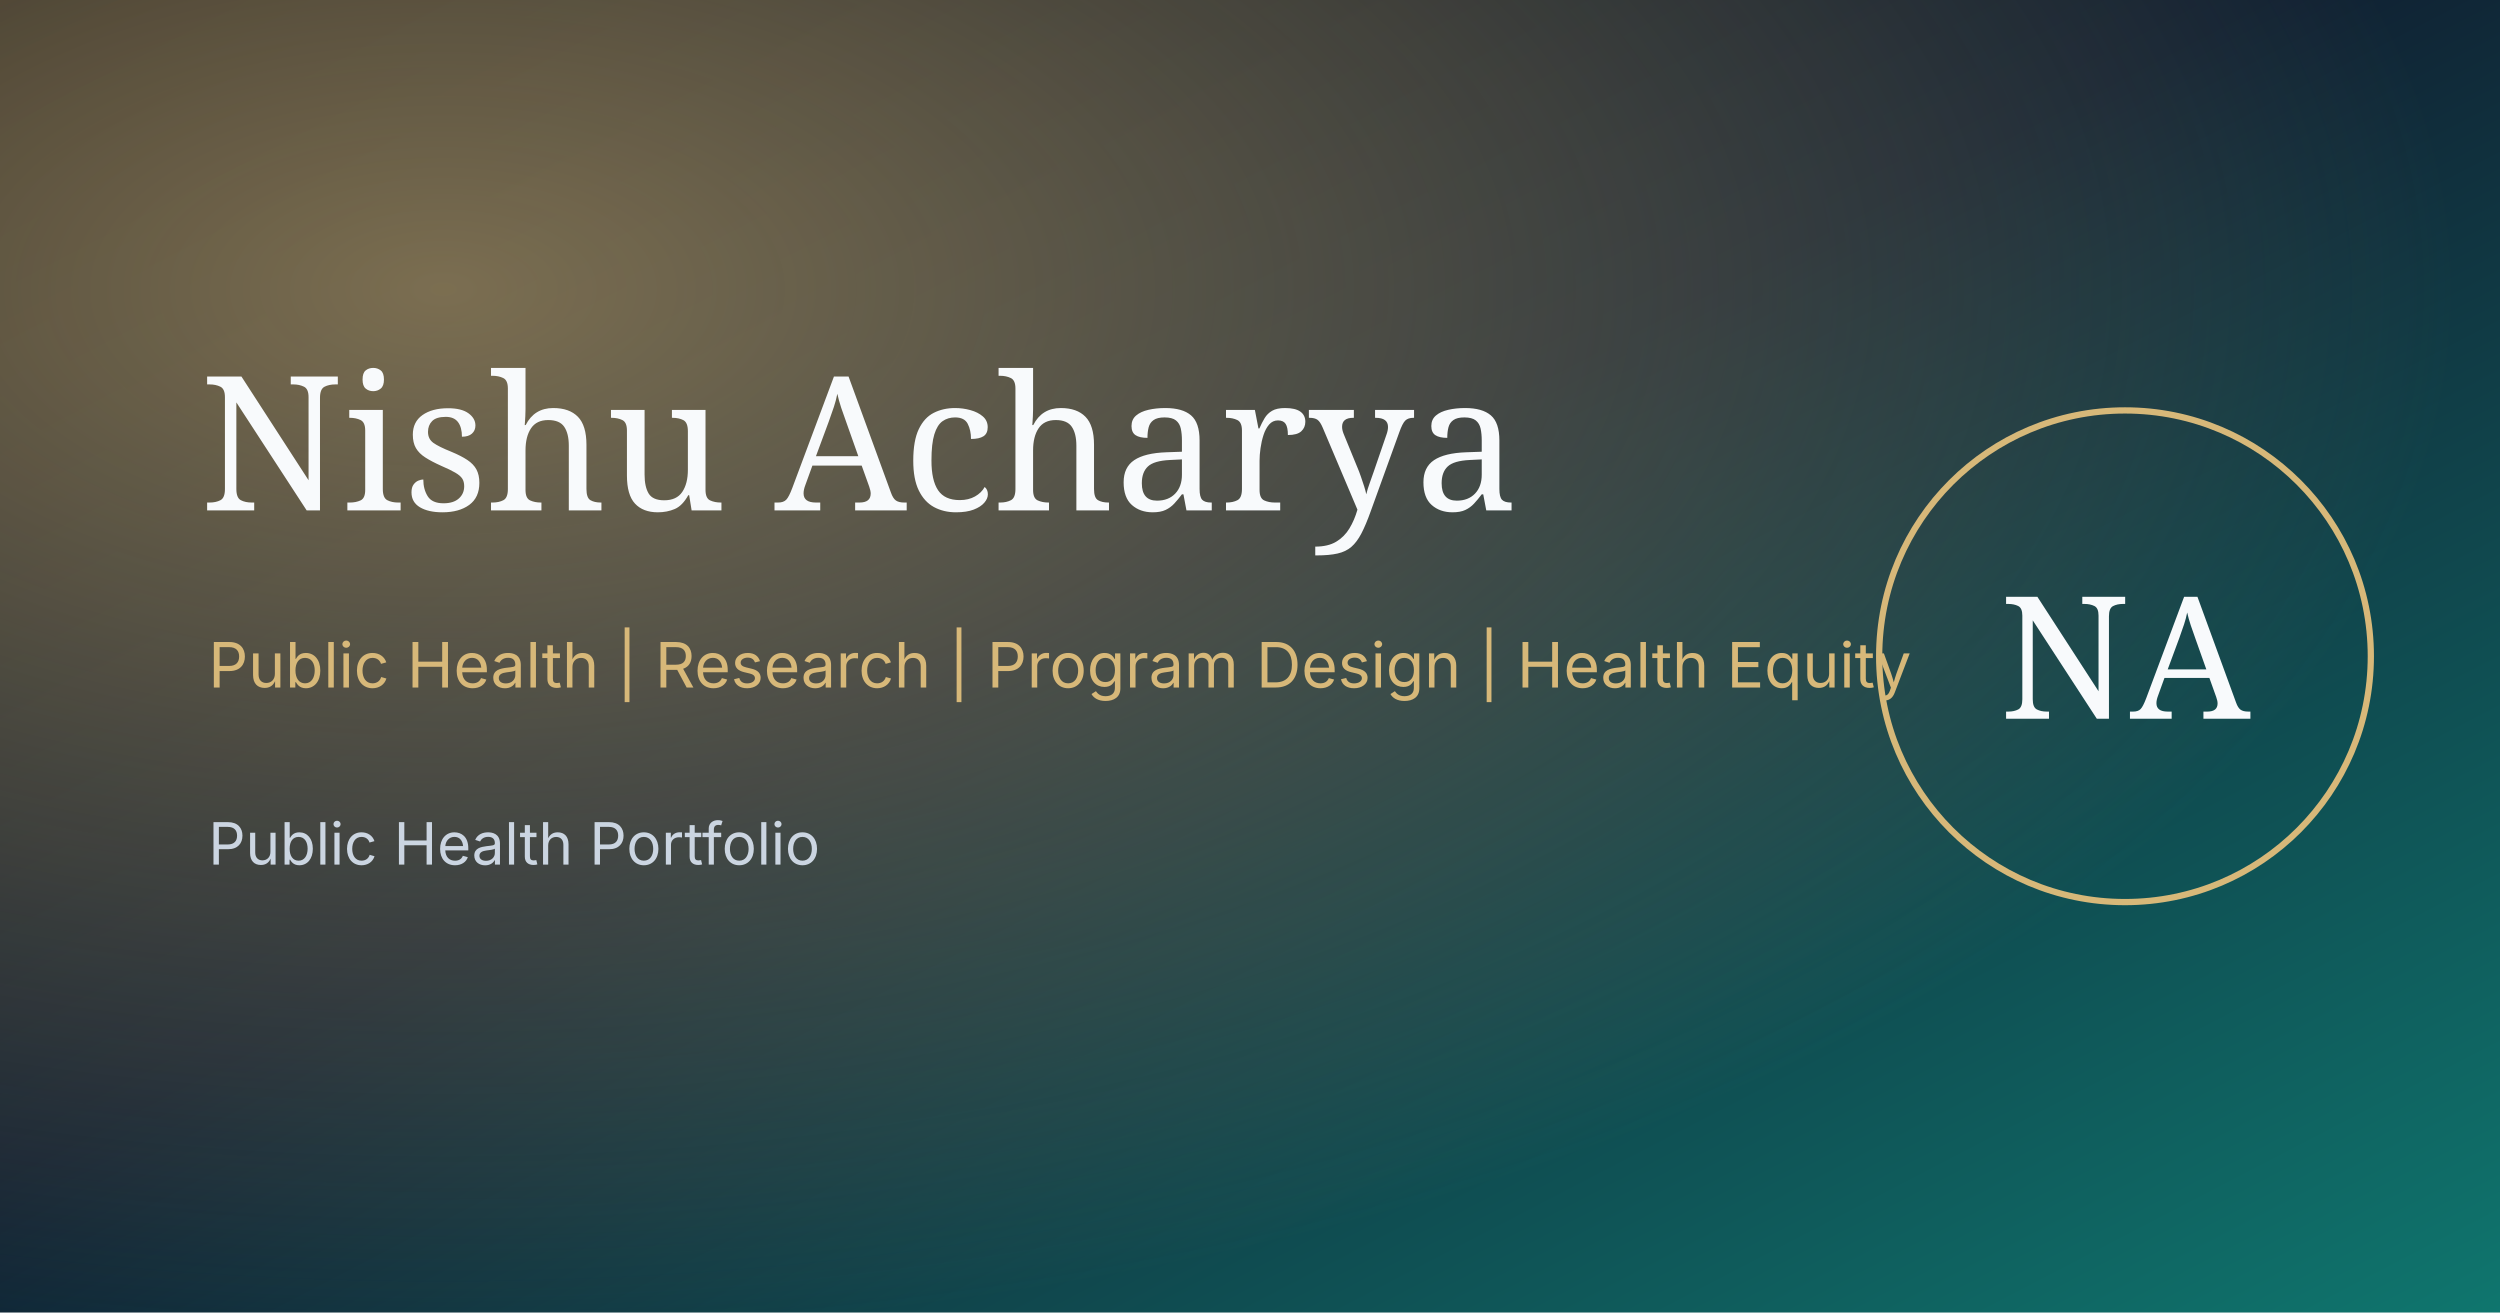
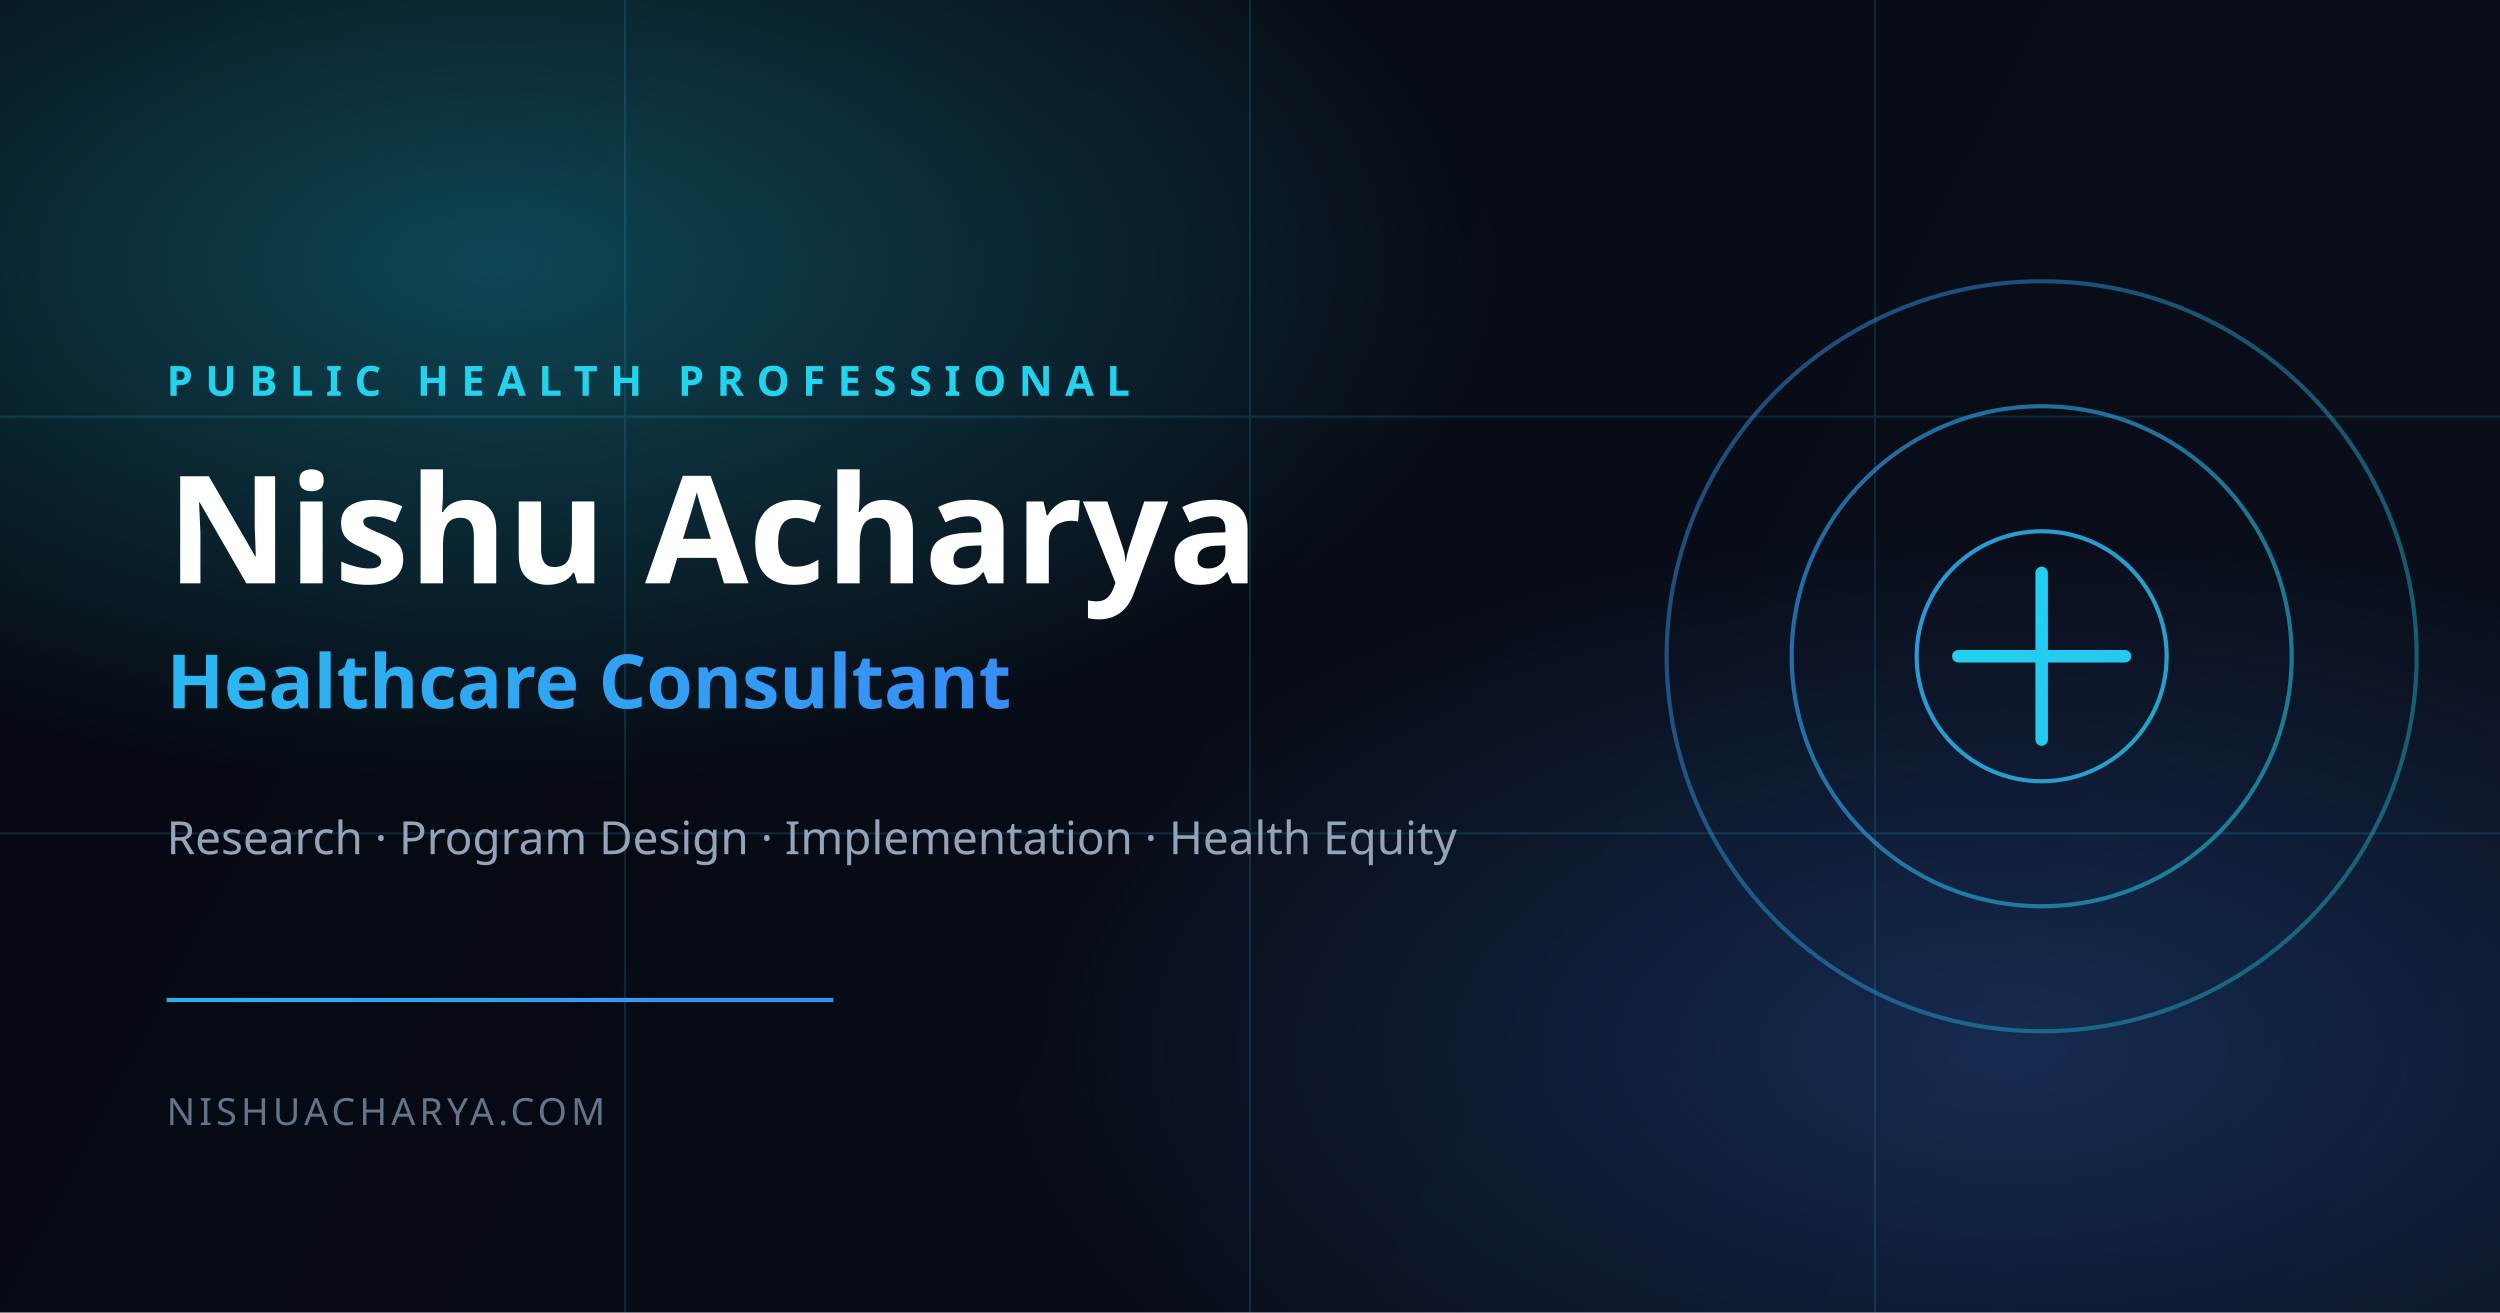
- <svg xmlns="http://www.w3.org/2000/svg" viewBox="0 0 1200 630">
+ <svg xmlns="http://www.w3.org/2000/svg" viewBox="0 0 1200 630" fill="none">
  <defs>
-     <linearGradient id="g" x1="0" x2="1" y1="0" y2="1">
-       <stop stop-color="#070a12" />
-       <stop offset=".45" stop-color="#102032" />
-       <stop offset="1" stop-color="#0f766e" />
+     <linearGradient id="bg" x1="0" y1="0" x2="1200" y2="630" gradientUnits="userSpaceOnUse">
+       <stop offset="0" stop-color="#05080f" />
+       <stop offset="1" stop-color="#0a0f1c" />
    </linearGradient>
-     <radialGradient id="r" cx=".18" cy=".22" r=".8">
-       <stop stop-color="#d7b879" stop-opacity=".55" />
-       <stop offset="1" stop-color="#d7b879" stop-opacity="0" />
+     <linearGradient id="stroke" x1="0" y1="0" x2="1200" y2="630" gradientUnits="userSpaceOnUse">
+       <stop offset="0" stop-color="#22d3ee" />
+       <stop offset="0.5" stop-color="#3b82f6" />
+       <stop offset="1" stop-color="#14b8a6" />
+     </linearGradient>
+     <radialGradient id="glow1" cx="20%" cy="20%" r="40%">
+       <stop offset="0" stop-color="#22d3ee" stop-opacity="0.3" />
+       <stop offset="1" stop-color="#22d3ee" stop-opacity="0" />
+     </radialGradient>
+     <radialGradient id="glow2" cx="80%" cy="80%" r="40%">
+       <stop offset="0" stop-color="#3b82f6" stop-opacity="0.25" />
+       <stop offset="1" stop-color="#3b82f6" stop-opacity="0" />
    </radialGradient>
  </defs>
-   <rect width="1200" height="630" fill="url(#g)" />
-   <rect width="1200" height="630" fill="url(#r)" />
-   <text x="96" y="245" fill="#f8fafc" font-family="Georgia, serif" font-size="90">Nishu Acharya</text>
-   <text x="100" y="330" fill="#d7b879" font-family="Inter, Arial, sans-serif" font-size="30">Public Health | Research | Program Design | Health Equity</text>
-   <text x="100" y="415" fill="#cbd5e1" font-family="Inter, Arial, sans-serif" font-size="28">Public Health Portfolio</text>
-   <circle cx="1020" cy="315" r="118" fill="none" stroke="#d7b879" stroke-width="3" />
-   <text x="1020" y="345" fill="#f8fafc" font-family="Georgia, serif" font-size="82" text-anchor="middle">NA</text>
+   <rect width="1200" height="630" fill="url(#bg)" />
+   <rect width="1200" height="630" fill="url(#glow1)" />
+   <rect width="1200" height="630" fill="url(#glow2)" />
+   <g opacity="0.15">
+     <path d="M0 200 L1200 200 M0 400 L1200 400 M300 0 L300 630 M600 0 L600 630 M900 0 L900 630" stroke="#22d3ee" stroke-width="1" />
+   </g>
+   <circle cx="980" cy="315" r="180" stroke="url(#stroke)" stroke-width="2" opacity="0.5" />
+   <circle cx="980" cy="315" r="120" stroke="url(#stroke)" stroke-width="2" opacity="0.7" />
+   <circle cx="980" cy="315" r="60" stroke="url(#stroke)" stroke-width="2" />
+   <g transform="translate(940, 275)">
+     <path d="M40 0 v80 M0 40 h80" stroke="url(#stroke)" stroke-width="6" stroke-linecap="round" />
+   </g>
+   <text x="80" y="190" fill="#22d3ee" font-family="system-ui, sans-serif" font-size="20" font-weight="600" letter-spacing="6">PUBLIC HEALTH PROFESSIONAL</text>
+   <text x="80" y="280" fill="#ffffff" font-family="system-ui, sans-serif" font-size="72" font-weight="700">Nishu Acharya</text>
+   <text x="80" y="340" fill="url(#stroke)" font-family="system-ui, sans-serif" font-size="36" font-weight="600">Healthcare Consultant</text>
+   <text x="80" y="410" fill="#94a3b8" font-family="system-ui, sans-serif" font-size="22">Research · Program Design · Implementation · Health Equity</text>
+   <text x="80" y="540" fill="#64748b" font-family="system-ui, sans-serif" font-size="18" letter-spacing="2">NISHUACHARYA.COM</text>
+   <line x1="80" y1="480" x2="400" y2="480" stroke="url(#stroke)" stroke-width="2" />
</svg>
